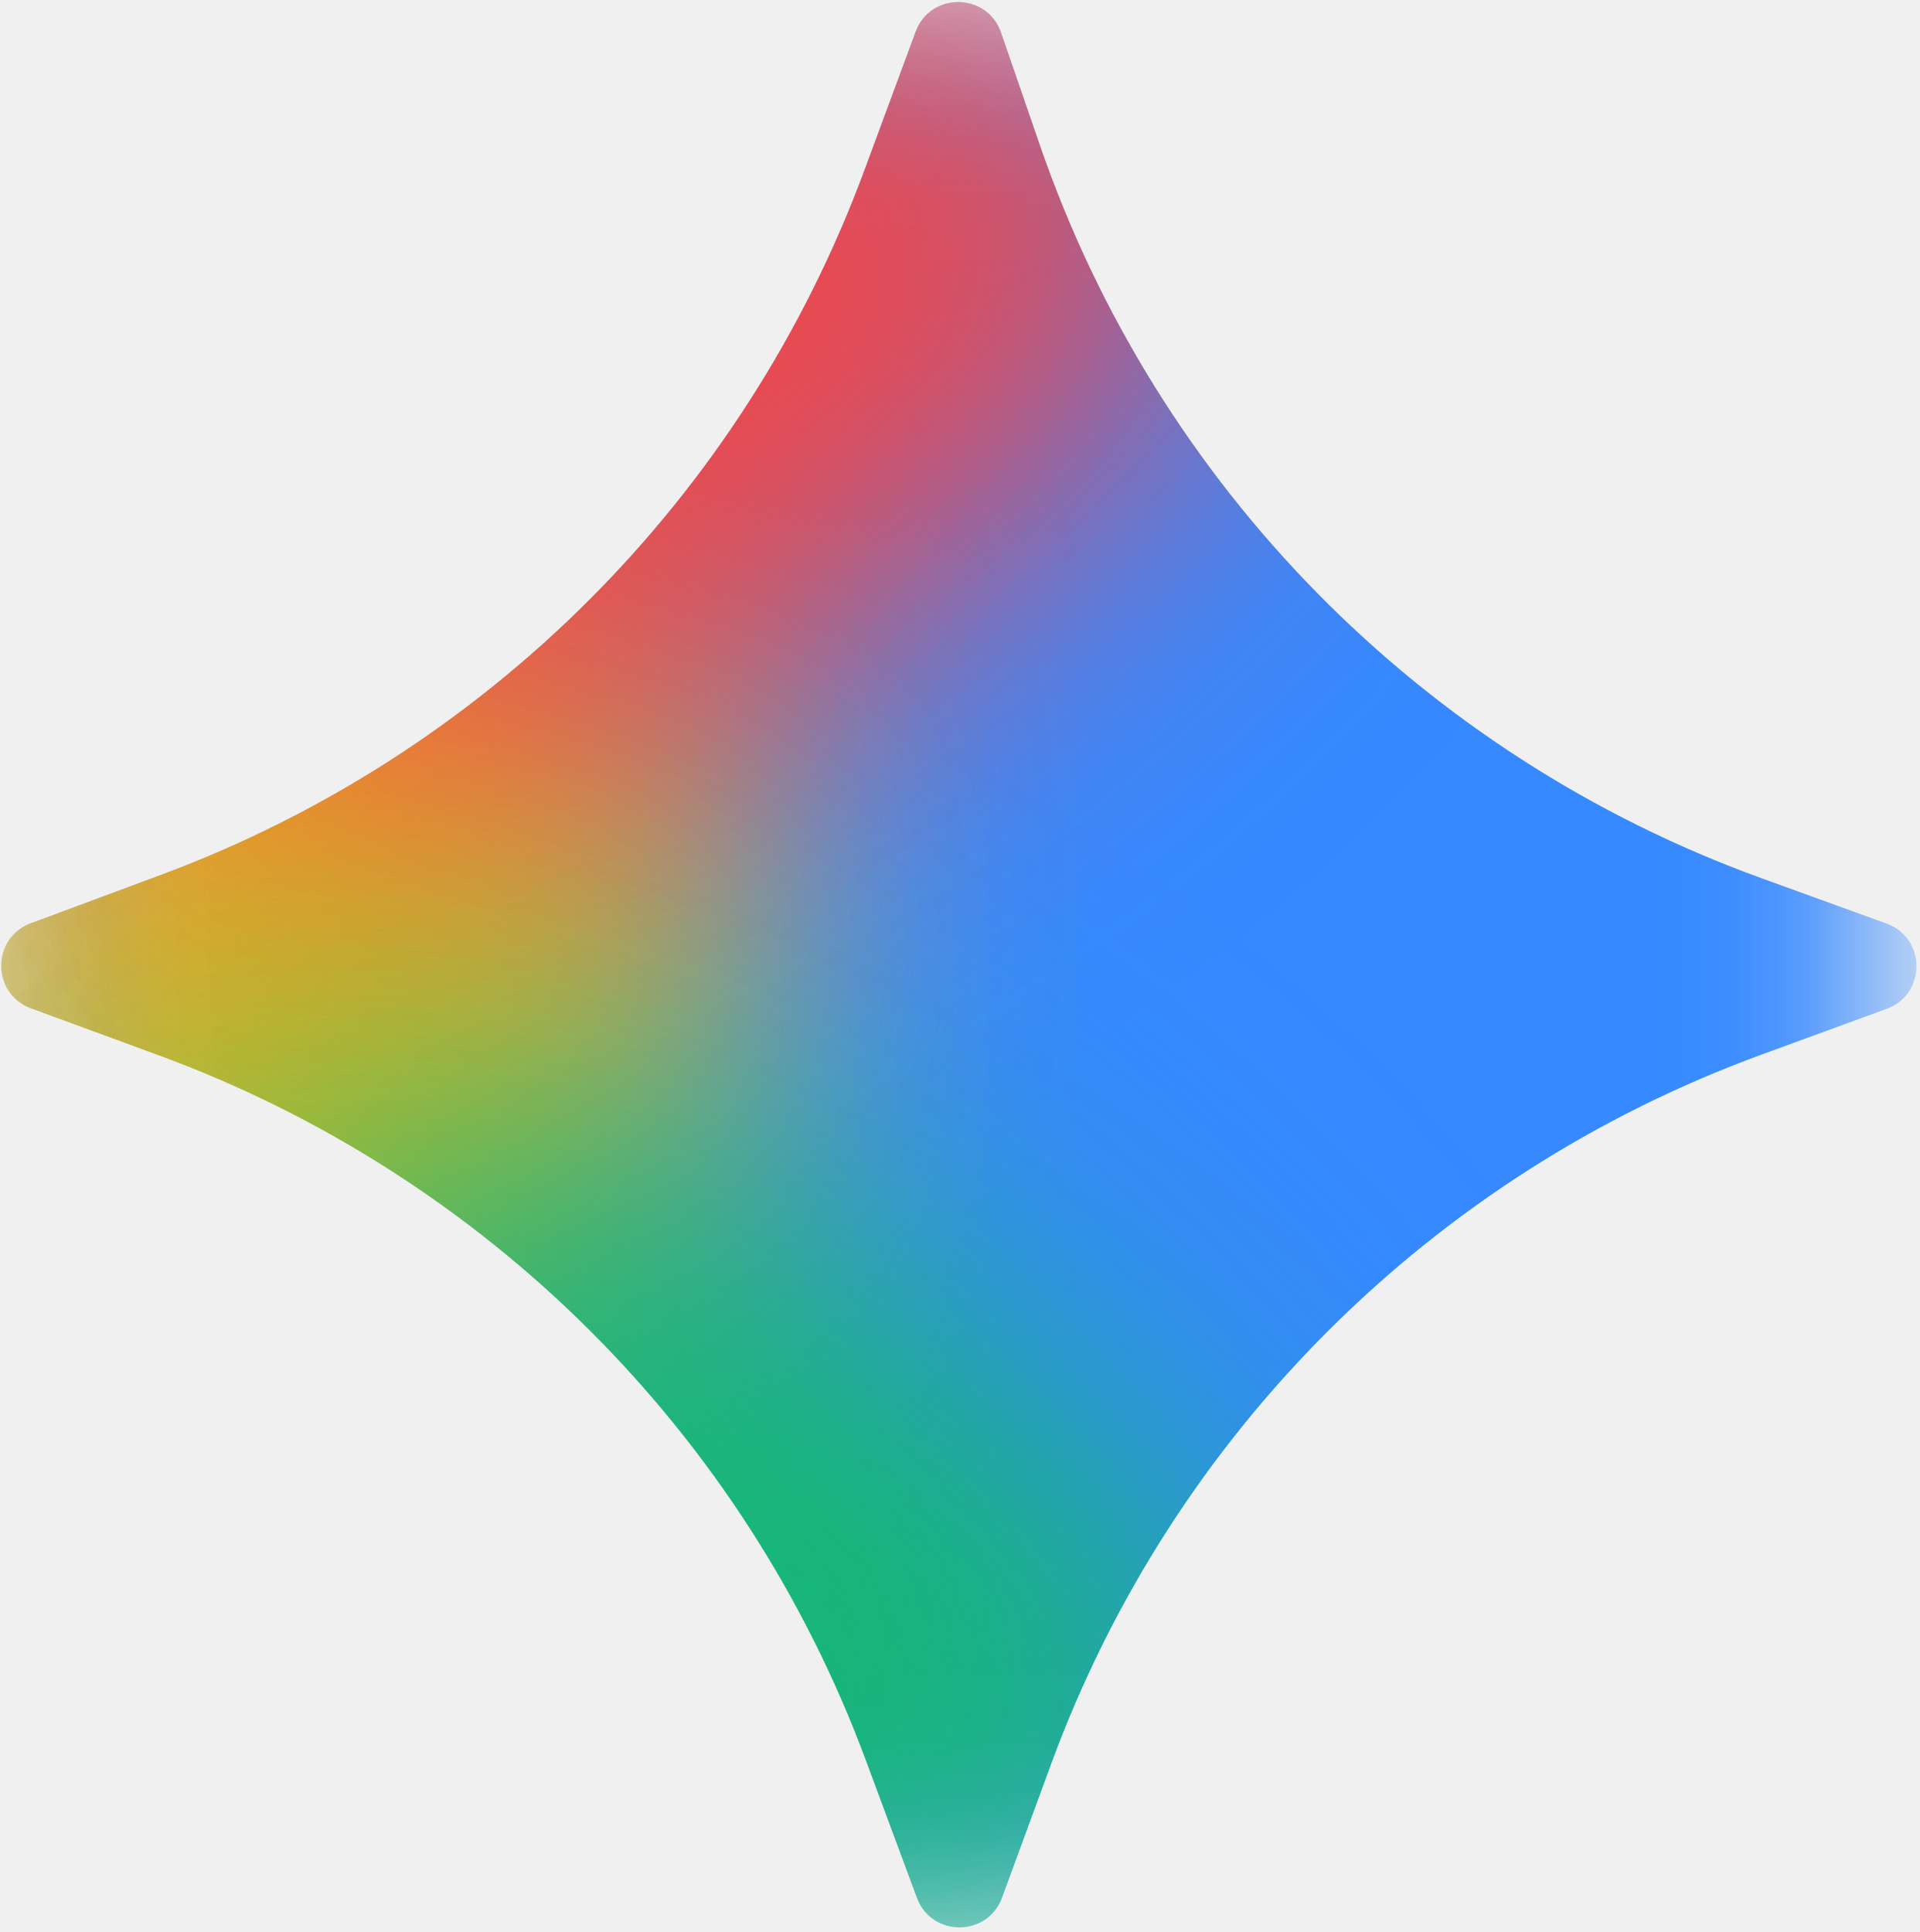
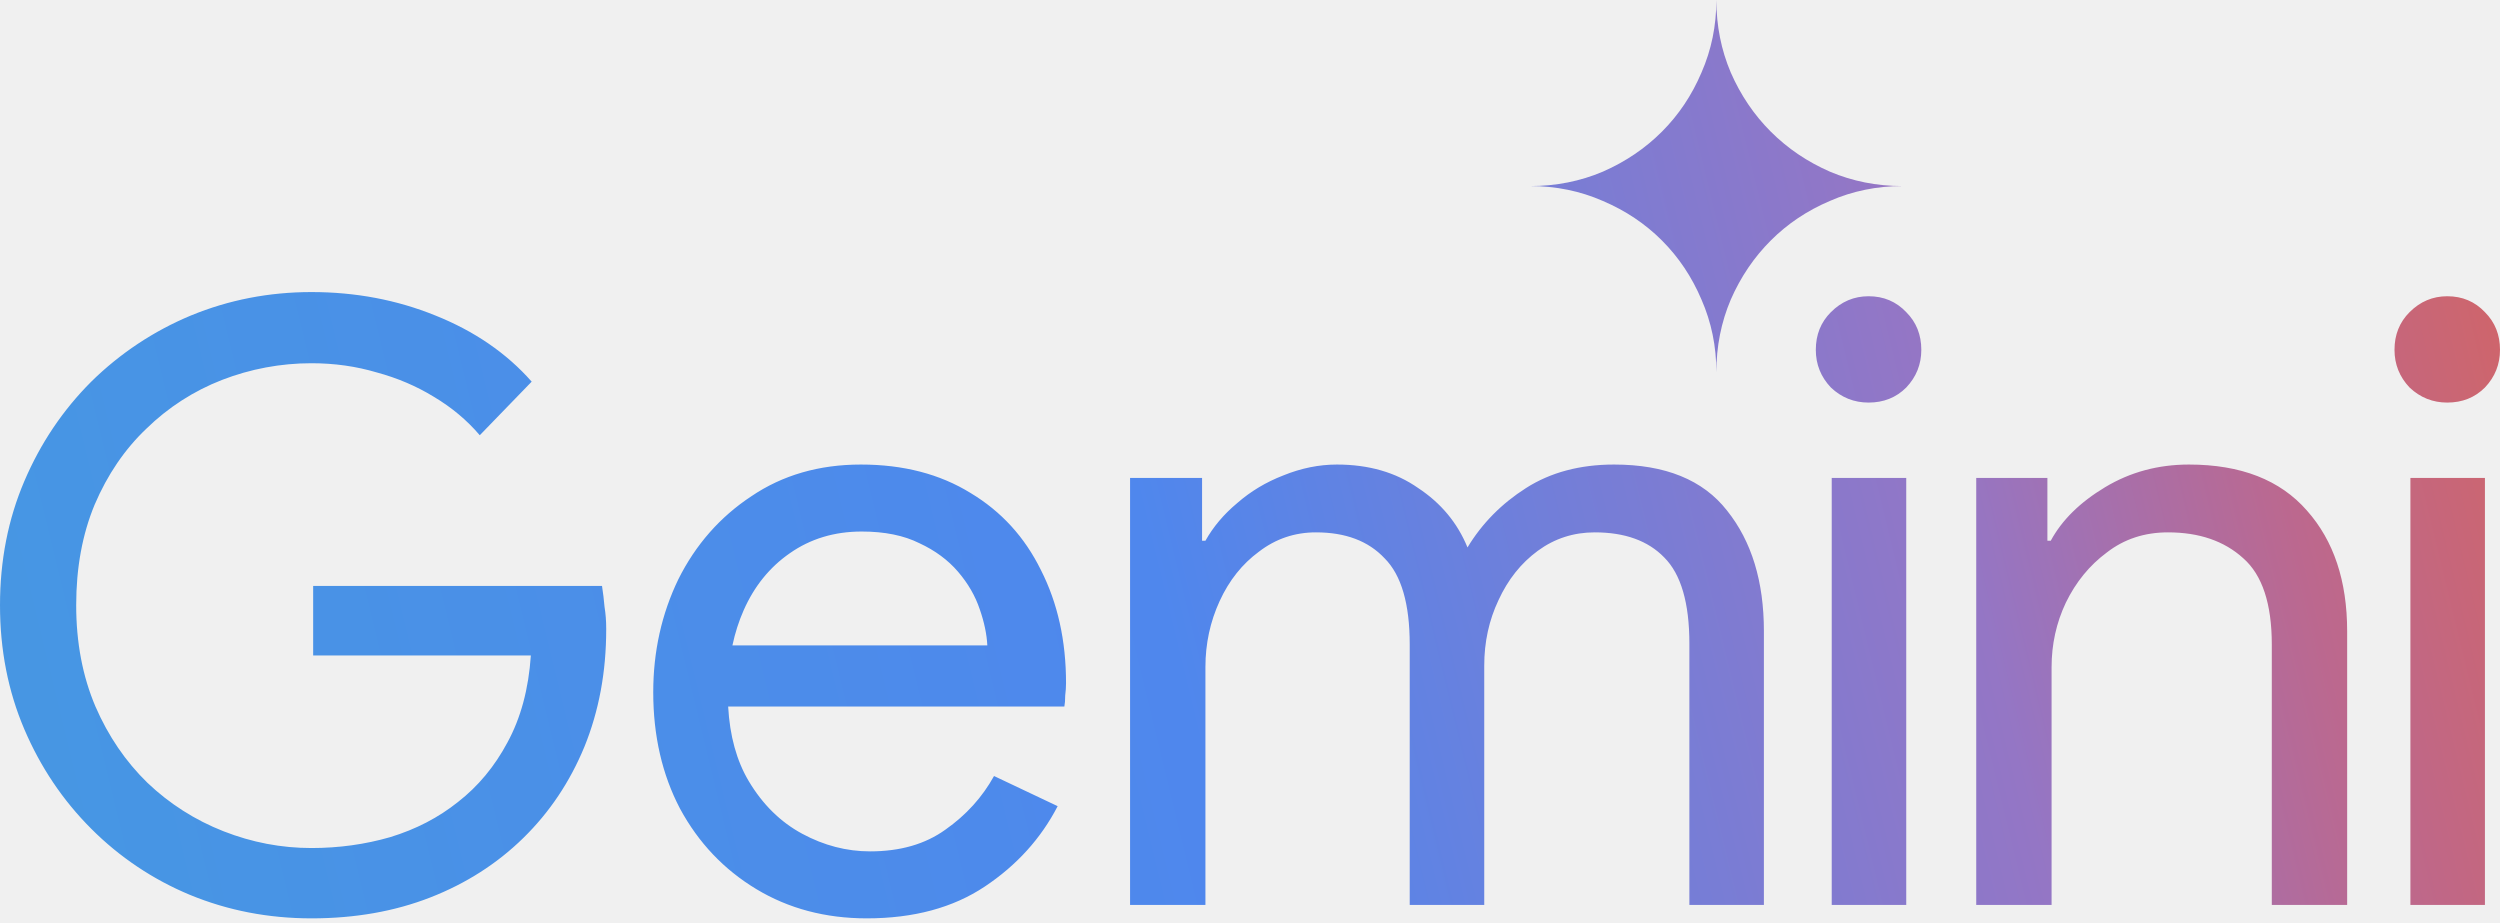
- <svg xmlns="http://www.w3.org/2000/svg" width="296" height="298" fill="none">
-   <mask id="a" width="296" height="298" x="0" y="0" maskUnits="userSpaceOnUse" style="mask-type:alpha">
-     <path fill="#3186FF" d="M141.201 4.886c2.282-6.17 11.042-6.071 13.184.148l5.985 17.37a184.004 184.004 0 0 0 111.257 113.049l19.304 6.997c6.143 2.227 6.156 10.91.02 13.155l-19.35 7.082a184.001 184.001 0 0 0-109.495 109.385l-7.573 20.629c-2.241 6.105-10.869 6.121-13.133.025l-7.908-21.296a184 184 0 0 0-109.02-108.658l-19.698-7.239c-6.102-2.243-6.118-10.867-.025-13.132l20.083-7.467A183.998 183.998 0 0 0 133.291 26.28l7.91-21.394Z" />
+ <svg xmlns="http://www.w3.org/2000/svg" viewBox="0 0 344 127" width="344" height="127" fill="none">
+   <mask id="a" width="344" height="127" x="0" y="0" maskUnits="userSpaceOnUse" style="mask-type:alpha">
+     <path fill="#fff" fill-rule="evenodd" d="M234.123 41.22c1.366 3.115 2.049 6.444 2.049 9.986 0-3.542.661-6.87 1.984-9.986 1.365-3.115 3.2-5.824 5.504-8.128 2.305-2.305 5.014-4.118 8.129-5.441 3.115-1.366 6.444-2.048 9.985-2.048-3.541 0-6.87-.662-9.985-1.985-3.115-1.365-5.824-3.2-8.129-5.504-2.304-2.304-4.139-5.014-5.504-8.129-1.323-3.115-1.984-6.443-1.984-9.985 0 3.542-.683 6.87-2.049 9.985-1.322 3.115-3.136 5.825-5.44 8.129-2.304 2.304-5.014 4.14-8.129 5.505-3.115 1.322-6.443 1.984-9.985 1.984 3.542 0 6.87.682 9.985 2.048 3.115 1.323 5.825 3.136 8.129 5.44 2.304 2.305 4.118 5.014 5.44 8.13Zm-207.97 81.92c5.223 2.151 10.792 3.226 16.706 3.226 5.991 0 11.444-.96 16.36-2.88 4.916-1.92 9.179-4.647 12.789-8.18 3.61-3.533 6.413-7.719 8.41-12.558 1.997-4.916 2.996-10.293 2.996-16.13v-.115c0-1.075-.077-2.074-.23-2.996a41.736 41.736 0 0 0-.346-2.88H43.09v9.563h29.955c-.308 4.608-1.383 8.602-3.226 11.982-1.767 3.303-4.033 6.029-6.798 8.18-2.688 2.15-5.799 3.763-9.332 4.839-3.456.998-7.066 1.498-10.83 1.498-4.148 0-8.18-.769-12.097-2.305a32.1 32.1 0 0 1-10.485-6.682c-2.995-2.919-5.376-6.414-7.143-10.484-1.766-4.148-2.65-8.795-2.65-13.941 0-5.146.845-9.755 2.535-13.826 1.767-4.147 4.148-7.642 7.143-10.484a30.841 30.841 0 0 1 10.37-6.682 34.063 34.063 0 0 1 12.327-2.304c3.15 0 6.145.422 8.987 1.267 2.842.768 5.453 1.882 7.834 3.341 2.458 1.46 4.57 3.226 6.337 5.3l7.143-7.374c-3.456-3.917-7.873-6.951-13.25-9.102-5.3-2.15-10.983-3.225-17.051-3.225-5.837 0-11.368 1.075-16.59 3.225a43.198 43.198 0 0 0-13.71 9.102c-3.918 3.917-6.99 8.487-9.218 13.71C1.114 71.448 0 77.132 0 83.278s1.114 11.828 3.341 17.051c2.228 5.223 5.3 9.793 9.217 13.711a41.862 41.862 0 0 0 13.595 9.101Zm77.905-.806c4.454 2.688 9.524 4.032 15.208 4.032 6.451 0 11.866-1.459 16.245-4.378 4.378-2.918 7.719-6.605 10.023-11.06l-8.756-4.148c-1.613 2.919-3.841 5.377-6.682 7.374-2.766 1.997-6.222 2.995-10.37 2.995-3.226 0-6.336-.806-9.332-2.419-2.995-1.613-5.453-4.033-7.373-7.258-1.659-2.788-2.602-6.206-2.827-10.254h46.262c.077-.384.115-.884.115-1.498.077-.615.115-1.19.115-1.728 0-5.838-1.152-11.022-3.456-15.554-2.228-4.532-5.454-8.065-9.678-10.6-4.225-2.611-9.255-3.917-15.093-3.917-5.761 0-10.791 1.46-15.093 4.378-4.301 2.842-7.642 6.644-10.023 11.406-2.305 4.762-3.457 9.947-3.457 15.554 0 5.991 1.23 11.329 3.687 16.015 2.535 4.685 6.03 8.372 10.485 11.06Zm-3.277-33.527c.362-1.71.879-3.323 1.548-4.839 1.46-3.303 3.572-5.914 6.337-7.834 2.842-1.997 6.145-2.996 9.908-2.996 3.149 0 5.799.538 7.95 1.613 2.151.999 3.917 2.304 5.3 3.917 1.382 1.613 2.381 3.342 2.995 5.185.615 1.767.96 3.418 1.037 4.954h-35.075Zm54.716-23.042v58.758h10.369v-32.72c0-3.226.653-6.26 1.959-9.102 1.306-2.842 3.111-5.108 5.415-6.798 2.304-1.766 4.916-2.65 7.834-2.65 4.071 0 7.22 1.191 9.448 3.572 2.304 2.304 3.456 6.26 3.456 11.867v35.831h10.254v-32.95c0-3.227.653-6.222 1.959-8.987 1.305-2.842 3.11-5.108 5.415-6.798 2.304-1.69 4.915-2.535 7.834-2.535 4.148 0 7.335 1.153 9.563 3.457 2.304 2.304 3.456 6.26 3.456 11.867v35.946h10.254V86.849c0-6.836-1.69-12.367-5.069-16.591-3.303-4.224-8.488-6.337-15.554-6.337-4.685 0-8.718 1.075-12.097 3.226-3.38 2.15-6.068 4.877-8.065 8.18-1.383-3.38-3.649-6.106-6.798-8.18-3.072-2.15-6.797-3.226-11.175-3.226-2.458 0-4.916.5-7.374 1.498-2.381.922-4.493 2.189-6.337 3.802-1.843 1.536-3.302 3.264-4.378 5.185h-.461v-8.641h-9.908Zm96.548 0v58.758h10.254V65.765h-10.254Zm-.115-12.443c1.459 1.382 3.188 2.073 5.185 2.073 2.073 0 3.802-.69 5.184-2.073 1.383-1.46 2.074-3.188 2.074-5.185 0-2.074-.691-3.802-2.074-5.184-1.382-1.46-3.111-2.19-5.184-2.19-1.997 0-3.726.73-5.185 2.19-1.383 1.382-2.074 3.11-2.074 5.184 0 1.997.691 3.725 2.074 5.185Zm19.999 12.443v58.758h10.369v-32.72c0-3.15.653-6.107 1.959-8.872 1.383-2.842 3.264-5.146 5.645-6.912 2.381-1.844 5.185-2.766 8.411-2.766 4.301 0 7.758 1.191 10.369 3.572 2.611 2.304 3.917 6.26 3.917 11.867v35.831h10.369V86.849c0-6.913-1.843-12.443-5.53-16.591-3.687-4.224-9.102-6.337-16.245-6.337-4.224 0-8.065 1.037-11.521 3.111-3.456 2.074-5.953 4.532-7.489 7.374h-.461v-8.641h-9.793Zm59.743 0v58.758h10.254V65.765h-10.254Zm-.115-12.443c1.459 1.382 3.188 2.073 5.185 2.073 2.073 0 3.802-.69 5.184-2.073 1.383-1.46 2.074-3.188 2.074-5.185 0-2.074-.691-3.802-2.074-5.184-1.382-1.46-3.111-2.19-5.184-2.19-1.997 0-3.726.73-5.185 2.19-1.382 1.382-2.074 3.11-2.074 5.184 0 1.997.692 3.725 2.074 5.185Z" clip-rule="evenodd" />
  </mask>
  <g mask="url(#a)">
-     <g filter="url(#b)">
-       <ellipse cx="163" cy="149" fill="#3689FF" rx="196" ry="159" />
-     </g>
-     <g filter="url(#c)">
-       <ellipse cx="33.5" cy="142.5" fill="#F6C013" rx="68.5" ry="72.5" />
-     </g>
-     <g filter="url(#d)">
-       <ellipse cx="19.5" cy="148.5" fill="#F6C013" rx="68.5" ry="72.5" />
-     </g>
-     <g filter="url(#e)">
-       <path fill="#FA4340" d="M194 10.5C172 82.5 65.5 134.333 22.5 135L144-66l50 76.5Z" />
-     </g>
-     <g filter="url(#f)">
-       <path fill="#FA4340" d="M190.5-12.5C168.5 59.5 62 111.333 19 112L140.5-89l50 76.5Z" />
-     </g>
-     <g filter="url(#g)">
-       <path fill="#14BB69" d="M194.5 279.5C172.5 207.5 66 155.667 23 155l121.5 201 50-76.5Z" />
-     </g>
-     <g filter="url(#h)">
-       <path fill="#14BB69" d="M196.5 320.5C174.5 248.5 68 196.667 25 196l121.5 201 50-76.5Z" />
-     </g>
+     <path fill="url(#b)" d="M-158.25-455.443h832.09v685.324h-832.09z" />
  </g>
  <defs>
-     <filter id="b" width="464" height="390" x="-69" y="-46" color-interpolation-filters="sRGB" filterUnits="userSpaceOnUse">
-       <feFlood flood-opacity="0" result="BackgroundImageFix" />
-       <feBlend in="SourceGraphic" in2="BackgroundImageFix" result="shape" />
-       <feGaussianBlur result="effect1_foregroundBlur_69_17998" stdDeviation="18" />
-     </filter>
-     <filter id="c" width="265" height="273" x="-99" y="6" color-interpolation-filters="sRGB" filterUnits="userSpaceOnUse">
-       <feFlood flood-opacity="0" result="BackgroundImageFix" />
-       <feBlend in="SourceGraphic" in2="BackgroundImageFix" result="shape" />
-       <feGaussianBlur result="effect1_foregroundBlur_69_17998" stdDeviation="32" />
-     </filter>
-     <filter id="d" width="265" height="273" x="-113" y="12" color-interpolation-filters="sRGB" filterUnits="userSpaceOnUse">
-       <feFlood flood-opacity="0" result="BackgroundImageFix" />
-       <feBlend in="SourceGraphic" in2="BackgroundImageFix" result="shape" />
-       <feGaussianBlur result="effect1_foregroundBlur_69_17998" stdDeviation="32" />
-     </filter>
-     <filter id="e" width="299.5" height="329" x="-41.5" y="-130" color-interpolation-filters="sRGB" filterUnits="userSpaceOnUse">
-       <feFlood flood-opacity="0" result="BackgroundImageFix" />
-       <feBlend in="SourceGraphic" in2="BackgroundImageFix" result="shape" />
-       <feGaussianBlur result="effect1_foregroundBlur_69_17998" stdDeviation="32" />
-     </filter>
-     <filter id="f" width="299.5" height="329" x="-45" y="-153" color-interpolation-filters="sRGB" filterUnits="userSpaceOnUse">
-       <feFlood flood-opacity="0" result="BackgroundImageFix" />
-       <feBlend in="SourceGraphic" in2="BackgroundImageFix" result="shape" />
-       <feGaussianBlur result="effect1_foregroundBlur_69_17998" stdDeviation="32" />
-     </filter>
-     <filter id="g" width="299.5" height="329" x="-41" y="91" color-interpolation-filters="sRGB" filterUnits="userSpaceOnUse">
-       <feFlood flood-opacity="0" result="BackgroundImageFix" />
-       <feBlend in="SourceGraphic" in2="BackgroundImageFix" result="shape" />
-       <feGaussianBlur result="effect1_foregroundBlur_69_17998" stdDeviation="32" />
-     </filter>
-     <filter id="h" width="299.5" height="329" x="-39" y="132" color-interpolation-filters="sRGB" filterUnits="userSpaceOnUse">
-       <feFlood flood-opacity="0" result="BackgroundImageFix" />
-       <feBlend in="SourceGraphic" in2="BackgroundImageFix" result="shape" />
-       <feGaussianBlur result="effect1_foregroundBlur_69_17998" stdDeviation="32" />
-     </filter>
+     <linearGradient id="b" x1="-57.405" x2="354.97" y1="130.441" y2="30.369" gradientUnits="userSpaceOnUse">
+       <stop stop-color="#439DDF" />
+       <stop offset=".524" stop-color="#4F87ED" />
+       <stop offset=".781" stop-color="#9476C5" />
+       <stop offset=".888" stop-color="#BC688E" />
+       <stop offset="1" stop-color="#D6645D" />
+     </linearGradient>
  </defs>
</svg>
